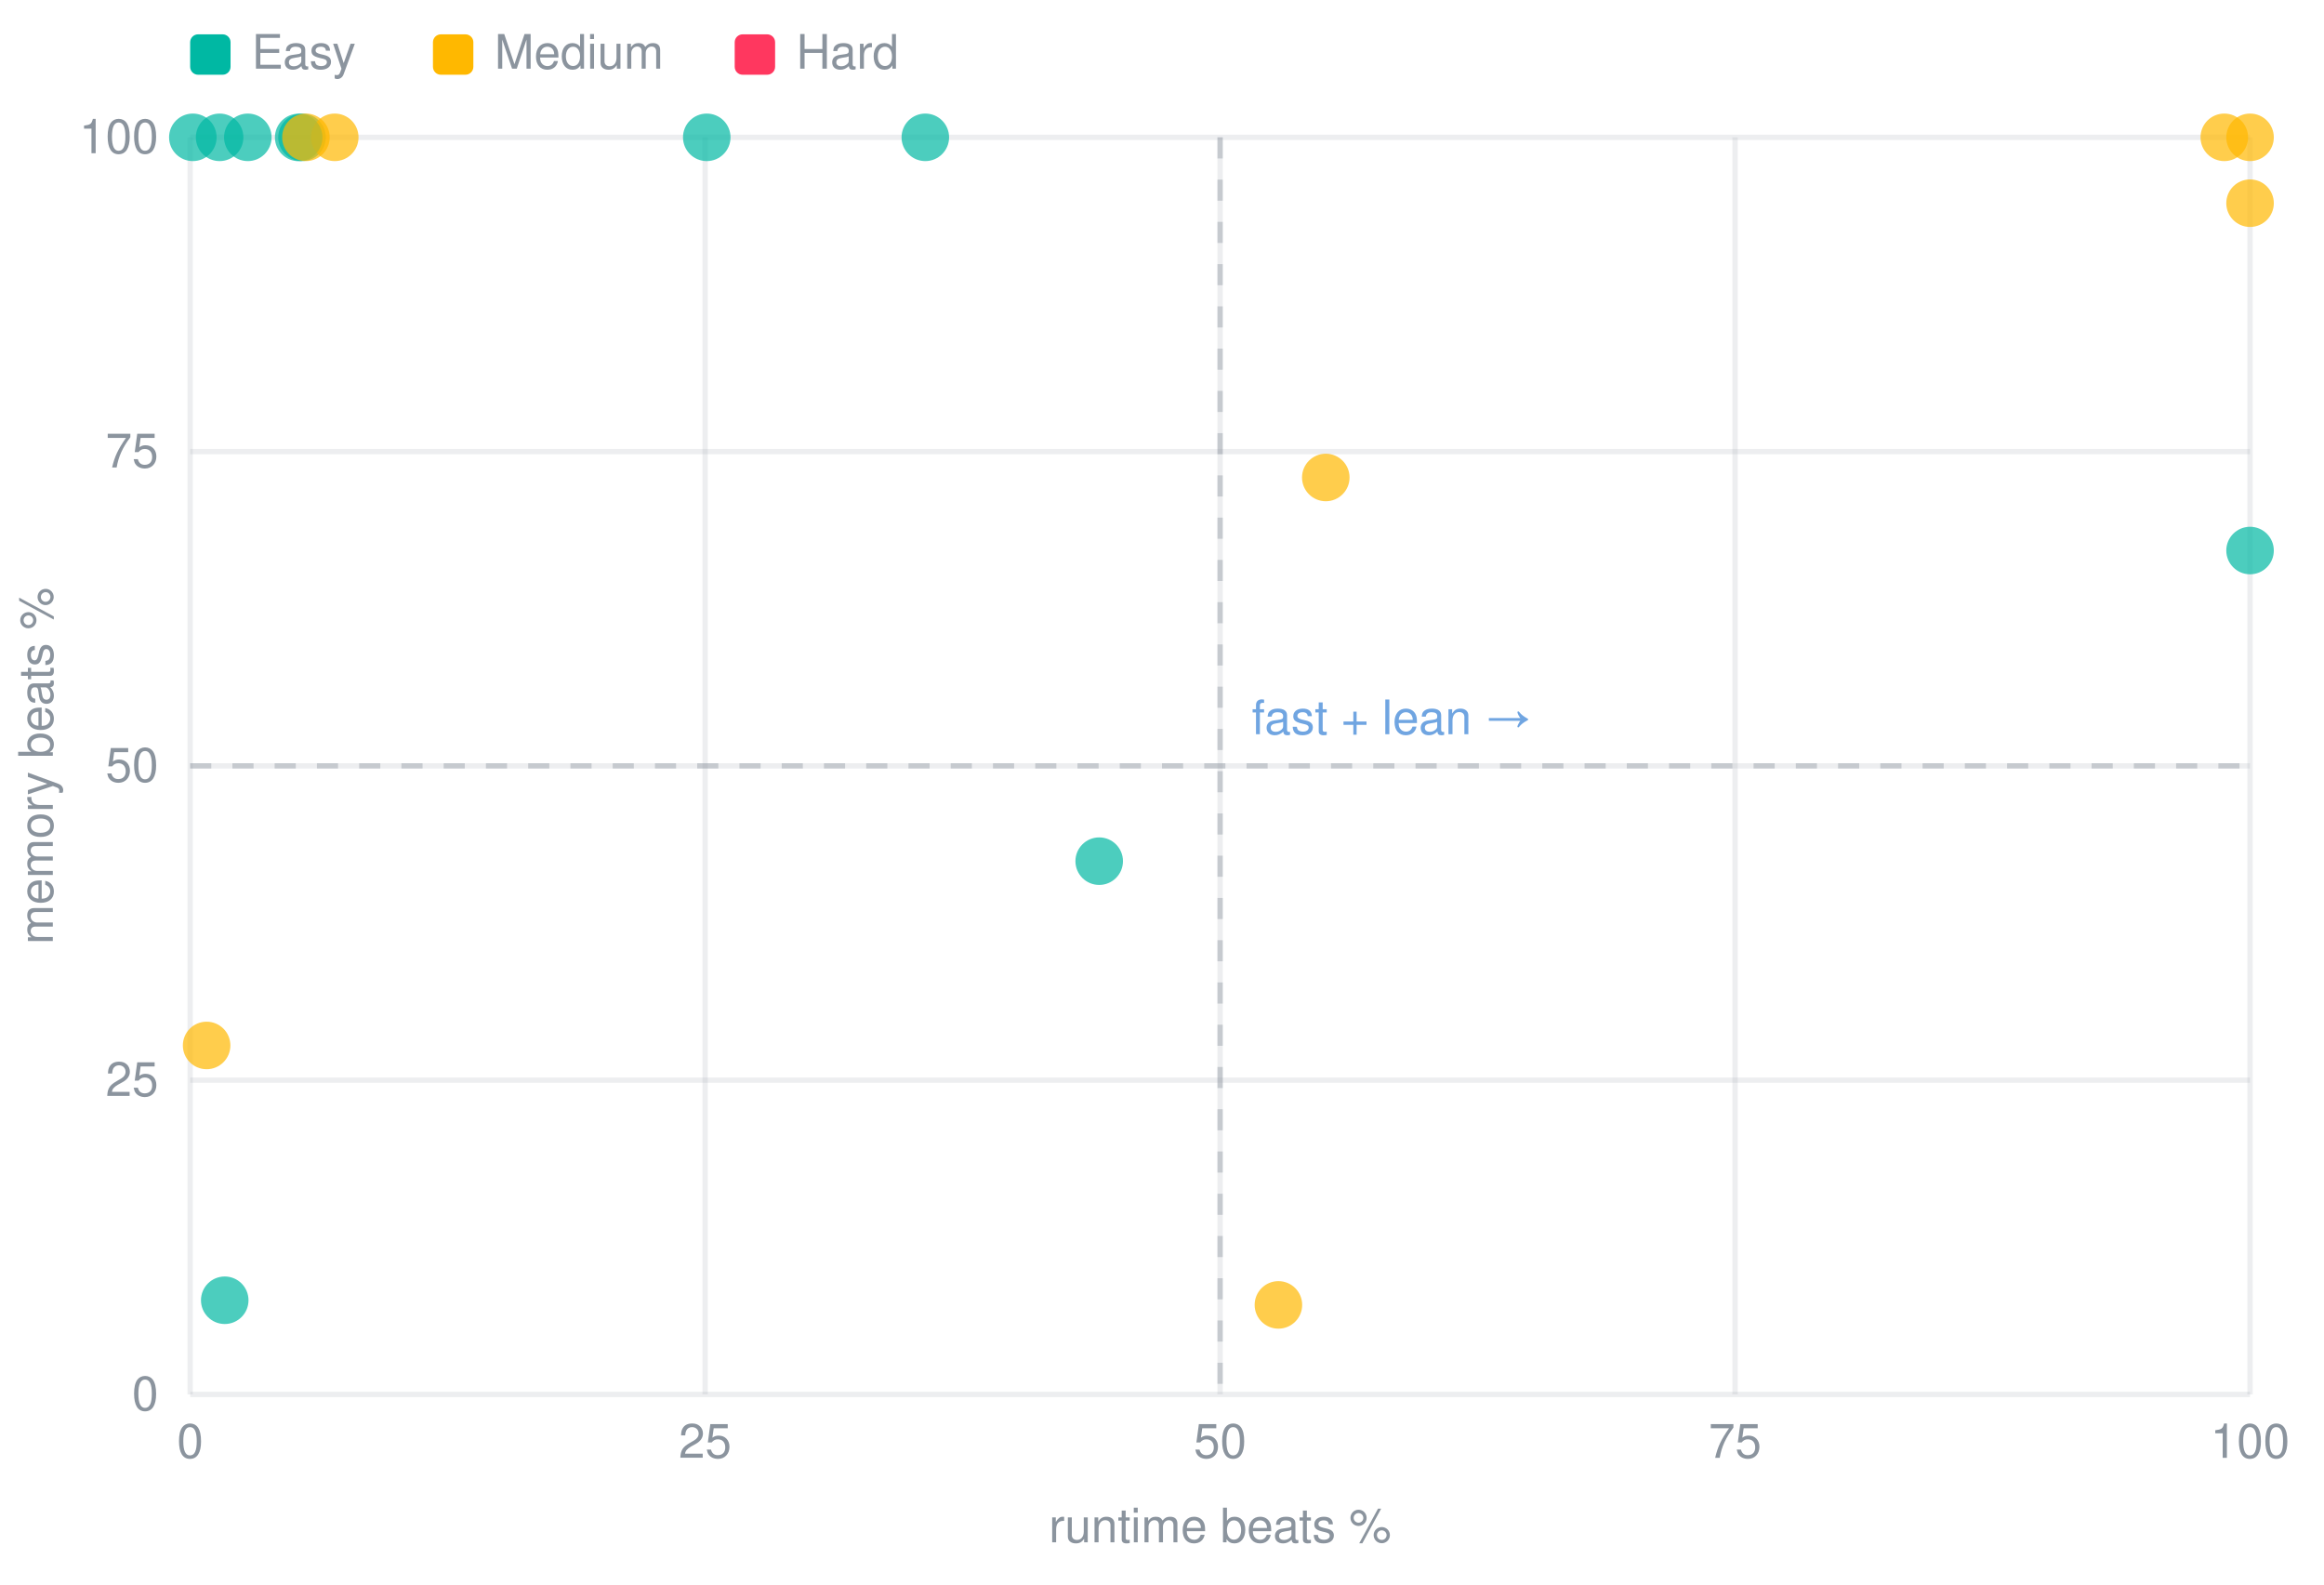
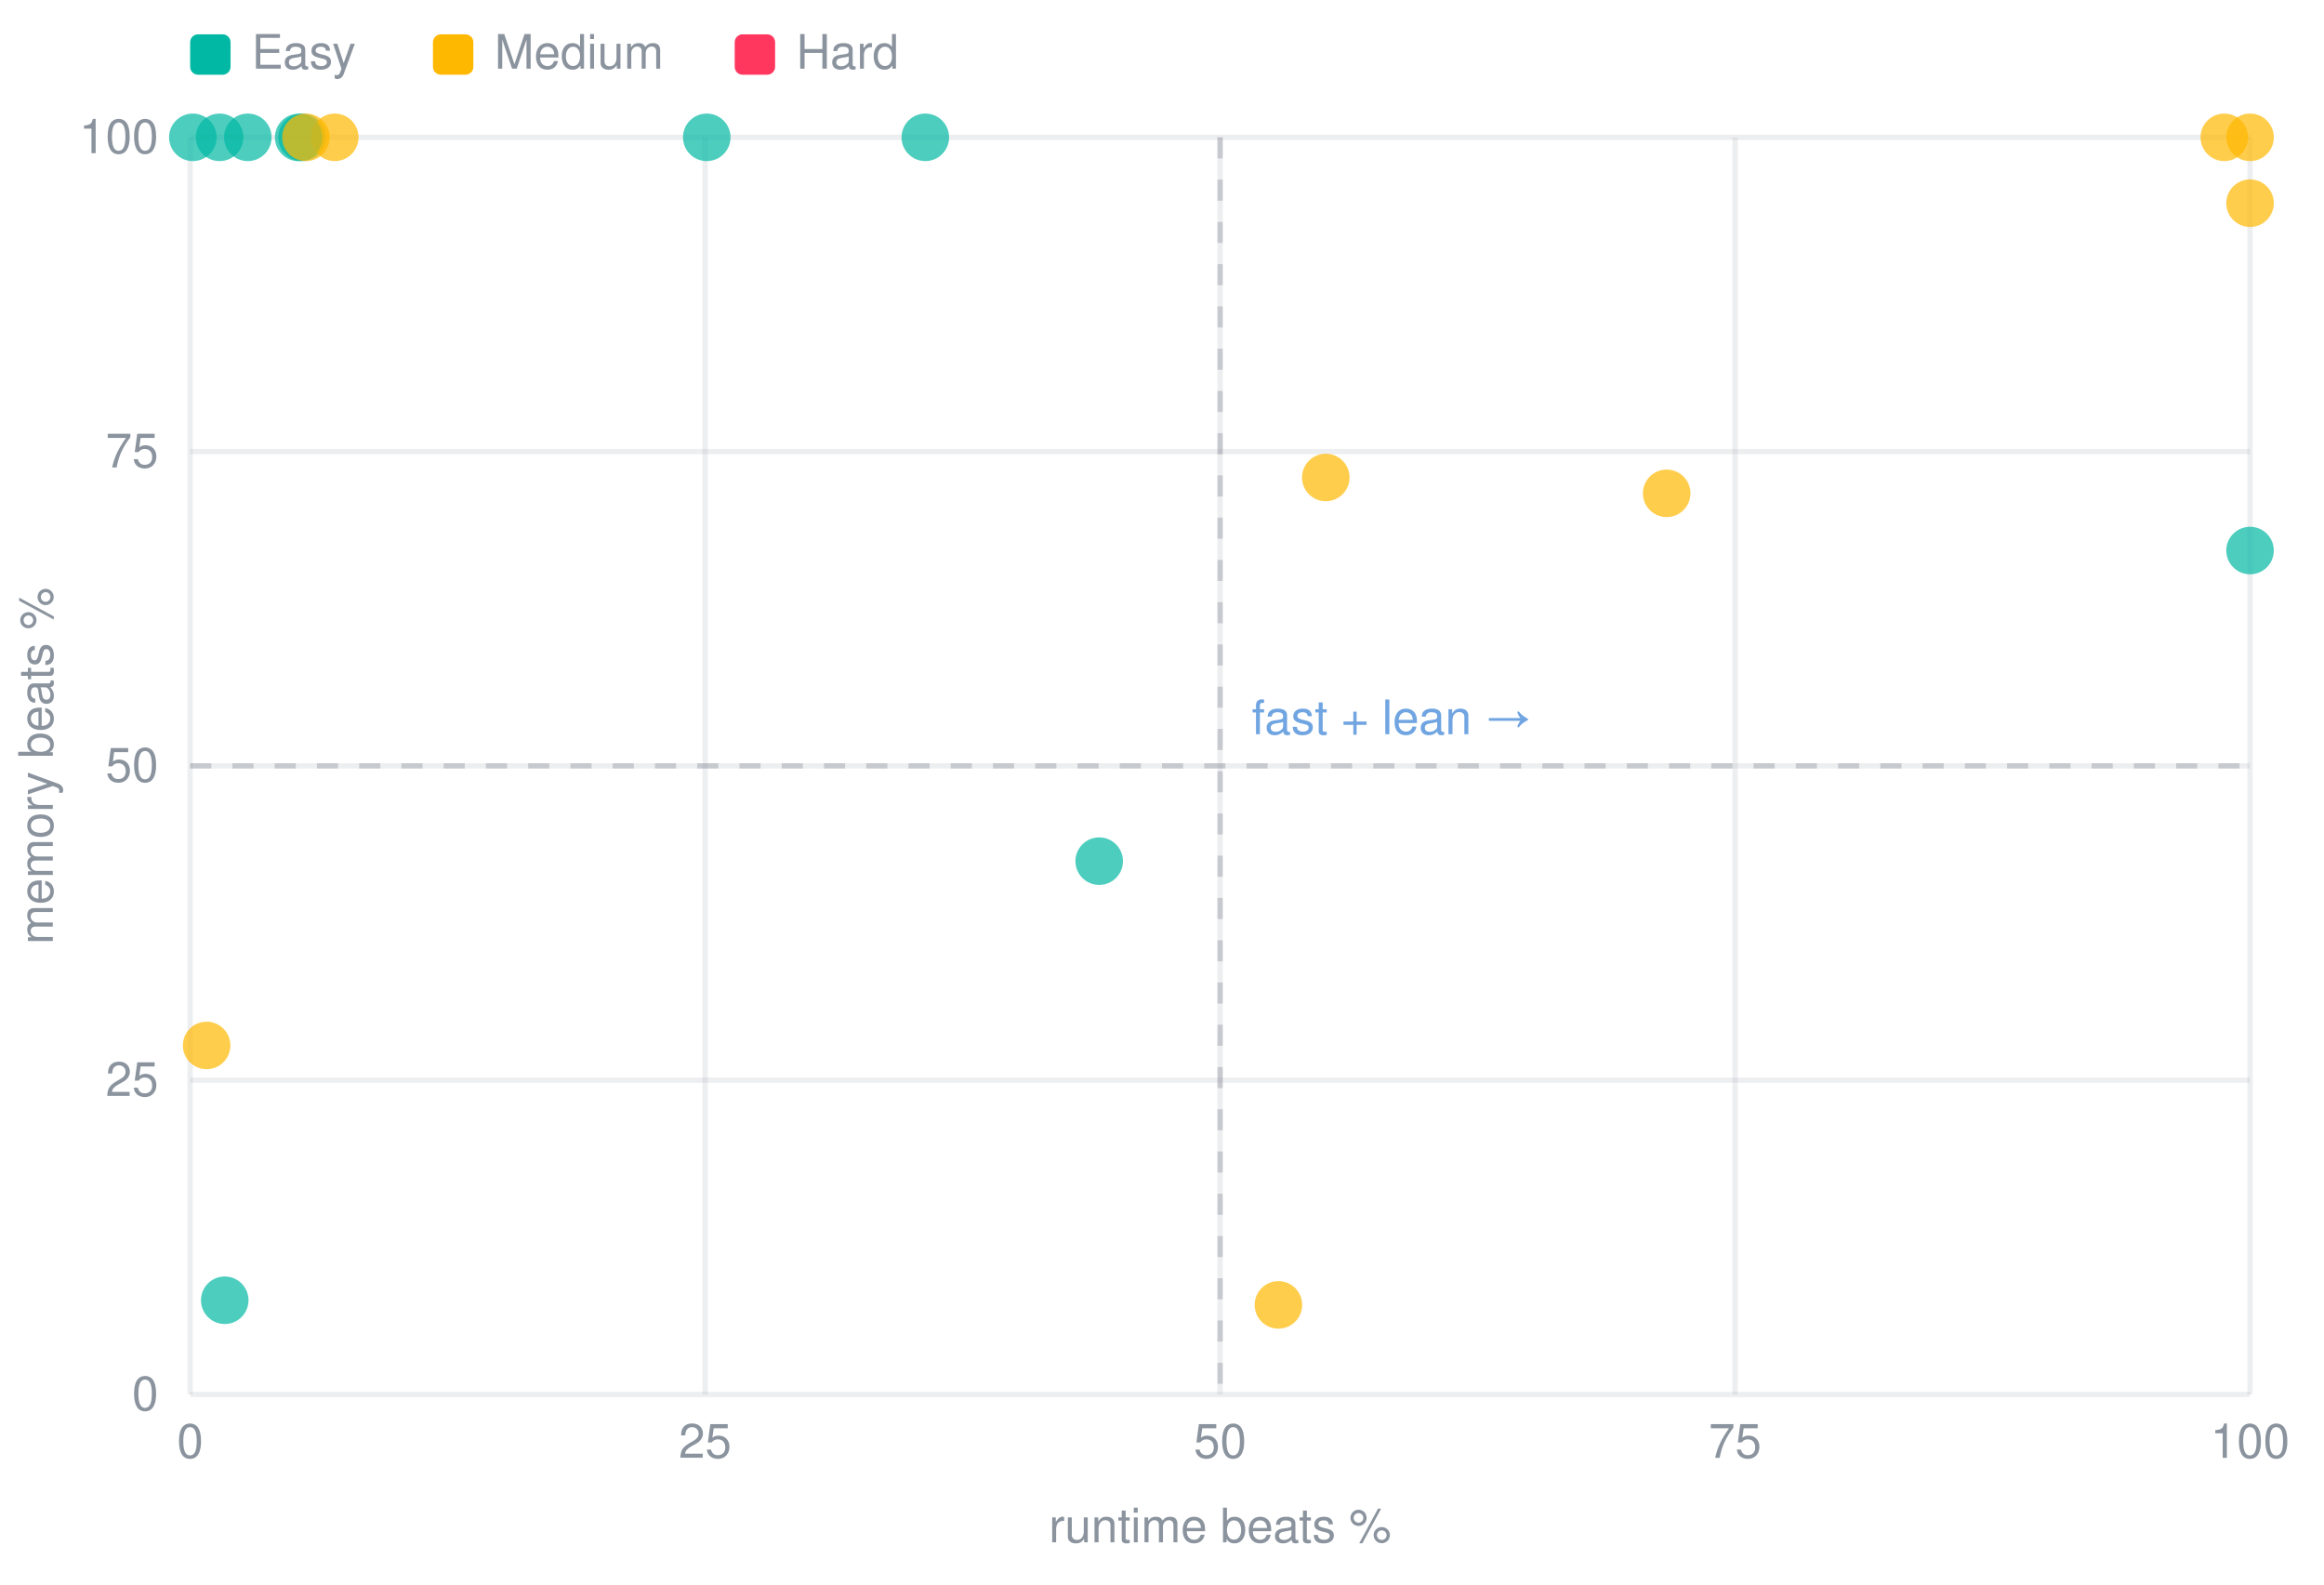
<svg xmlns="http://www.w3.org/2000/svg" viewBox="0 0 440 300" width="440" height="300" role="img" font-family="system-ui, -apple-system, Segoe UI, Helvetica, Arial, sans-serif">
  <line x1="36" y1="26" x2="36" y2="264" stroke="#8b949e" stroke-width="1" opacity="0.16" />
  <line x1="36" y1="264" x2="426" y2="264" stroke="#8b949e" stroke-width="1" opacity="0.16" />
  <text x="36" y="276" font-size="9" fill="#8b949e" text-anchor="middle" font-weight="normal" opacity="1">0</text>
  <text x="30" y="267" font-size="9" fill="#8b949e" text-anchor="end" font-weight="normal" opacity="1">0</text>
  <line x1="133.5" y1="26" x2="133.5" y2="264" stroke="#8b949e" stroke-width="1" opacity="0.16" />
  <line x1="36" y1="204.5" x2="426" y2="204.5" stroke="#8b949e" stroke-width="1" opacity="0.16" />
  <text x="133.5" y="276" font-size="9" fill="#8b949e" text-anchor="middle" font-weight="normal" opacity="1">25</text>
  <text x="30" y="207.5" font-size="9" fill="#8b949e" text-anchor="end" font-weight="normal" opacity="1">25</text>
  <line x1="231" y1="26" x2="231" y2="264" stroke="#8b949e" stroke-width="1" opacity="0.16" />
  <line x1="36" y1="145" x2="426" y2="145" stroke="#8b949e" stroke-width="1" opacity="0.16" />
  <text x="231" y="276" font-size="9" fill="#8b949e" text-anchor="middle" font-weight="normal" opacity="1">50</text>
  <text x="30" y="148" font-size="9" fill="#8b949e" text-anchor="end" font-weight="normal" opacity="1">50</text>
  <line x1="328.5" y1="26" x2="328.5" y2="264" stroke="#8b949e" stroke-width="1" opacity="0.16" />
  <line x1="36" y1="85.5" x2="426" y2="85.5" stroke="#8b949e" stroke-width="1" opacity="0.16" />
  <text x="328.5" y="276" font-size="9" fill="#8b949e" text-anchor="middle" font-weight="normal" opacity="1">75</text>
  <text x="30" y="88.5" font-size="9" fill="#8b949e" text-anchor="end" font-weight="normal" opacity="1">75</text>
  <line x1="426" y1="26" x2="426" y2="264" stroke="#8b949e" stroke-width="1" opacity="0.16" />
  <line x1="36" y1="26" x2="426" y2="26" stroke="#8b949e" stroke-width="1" opacity="0.16" />
  <text x="426" y="276" font-size="9" fill="#8b949e" text-anchor="middle" font-weight="normal" opacity="1">100</text>
  <text x="30" y="29" font-size="9" fill="#8b949e" text-anchor="end" font-weight="normal" opacity="1">100</text>
  <line x1="231" y1="26" x2="231" y2="264" stroke="#8b949e" stroke-width="1" opacity="0.4" stroke-dasharray="4 4" />
  <line x1="36" y1="145" x2="426" y2="145" stroke="#8b949e" stroke-width="1" opacity="0.4" stroke-dasharray="4 4" />
  <text x="237" y="139" font-size="9" fill="#4c8eda" text-anchor="start" font-weight="normal" opacity="0.8">fast + lean →</text>
  <circle cx="175.19" cy="26" r="4.5" fill="#00b8a3" opacity="0.7" />
  <circle cx="39.12" cy="197.93" r="4.5" fill="#ffb800" opacity="0.7" />
  <circle cx="208.11" cy="163.04" r="4.5" fill="#00b8a3" opacity="0.7" />
  <circle cx="36.51" cy="26" r="4.5" fill="#00b8a3" opacity="0.7" />
  <circle cx="426" cy="38.47" r="4.5" fill="#ffb800" opacity="0.7" />
+   <circle cx="315.55" cy="93.4" r="4.5" fill="#ffb800" opacity="0.7" />
  <circle cx="41.58" cy="26" r="4.5" fill="#00b8a3" opacity="0.7" />
  <circle cx="242.04" cy="247.05" r="4.5" fill="#ffb800" opacity="0.7" />
  <circle cx="57.18" cy="26" r="4.5" fill="#00b8a3" opacity="0.7" />
  <circle cx="251.01" cy="90.4" r="4.5" fill="#ffb800" opacity="0.7" />
  <circle cx="63.38" cy="26" r="4.5" fill="#ffb800" opacity="0.7" />
  <circle cx="133.81" cy="26" r="4.5" fill="#00b8a3" opacity="0.7" />
  <circle cx="42.55" cy="246.17" r="4.5" fill="#00b8a3" opacity="0.7" />
  <circle cx="56.55" cy="26.02" r="4.5" fill="#00b8a3" opacity="0.7" />
  <circle cx="57.92" cy="26" r="4.5" fill="#ffb800" opacity="0.7" />
  <circle cx="426" cy="26" r="4.5" fill="#ffb800" opacity="0.7" />
  <circle cx="46.92" cy="26" r="4.5" fill="#00b8a3" opacity="0.7" />
  <circle cx="426" cy="104.23" r="4.5" fill="#00b8a3" opacity="0.7" />
  <circle cx="421.12" cy="26" r="4.5" fill="#ffb800" opacity="0.7" />
  <text x="231" y="292" font-size="9" fill="#8b949e" text-anchor="middle" font-weight="normal" opacity="1">runtime beats %</text>
  <g transform="translate(10 145) rotate(-90)">
    <text x="0" y="0" font-size="9" fill="#8b949e" text-anchor="middle" font-weight="normal" opacity="1">memory beats %</text>
  </g>
  <rect x="36" y="6.5" width="7.65" height="7.65" rx="1.5" fill="#00b8a3" opacity="1" />
  <text x="47.65" y="13" font-size="9" fill="#8b949e" text-anchor="start" font-weight="normal" opacity="1">Easy</text>
  <rect x="81.97" y="6.5" width="7.65" height="7.65" rx="1.5" fill="#ffb800" opacity="1" />
  <text x="93.62" y="13" font-size="9" fill="#8b949e" text-anchor="start" font-weight="normal" opacity="1">Medium</text>
  <rect x="139.1" y="6.5" width="7.65" height="7.65" rx="1.5" fill="#ff375f" opacity="1" />
  <text x="150.75" y="13" font-size="9" fill="#8b949e" text-anchor="start" font-weight="normal" opacity="1">Hard</text>
</svg>
